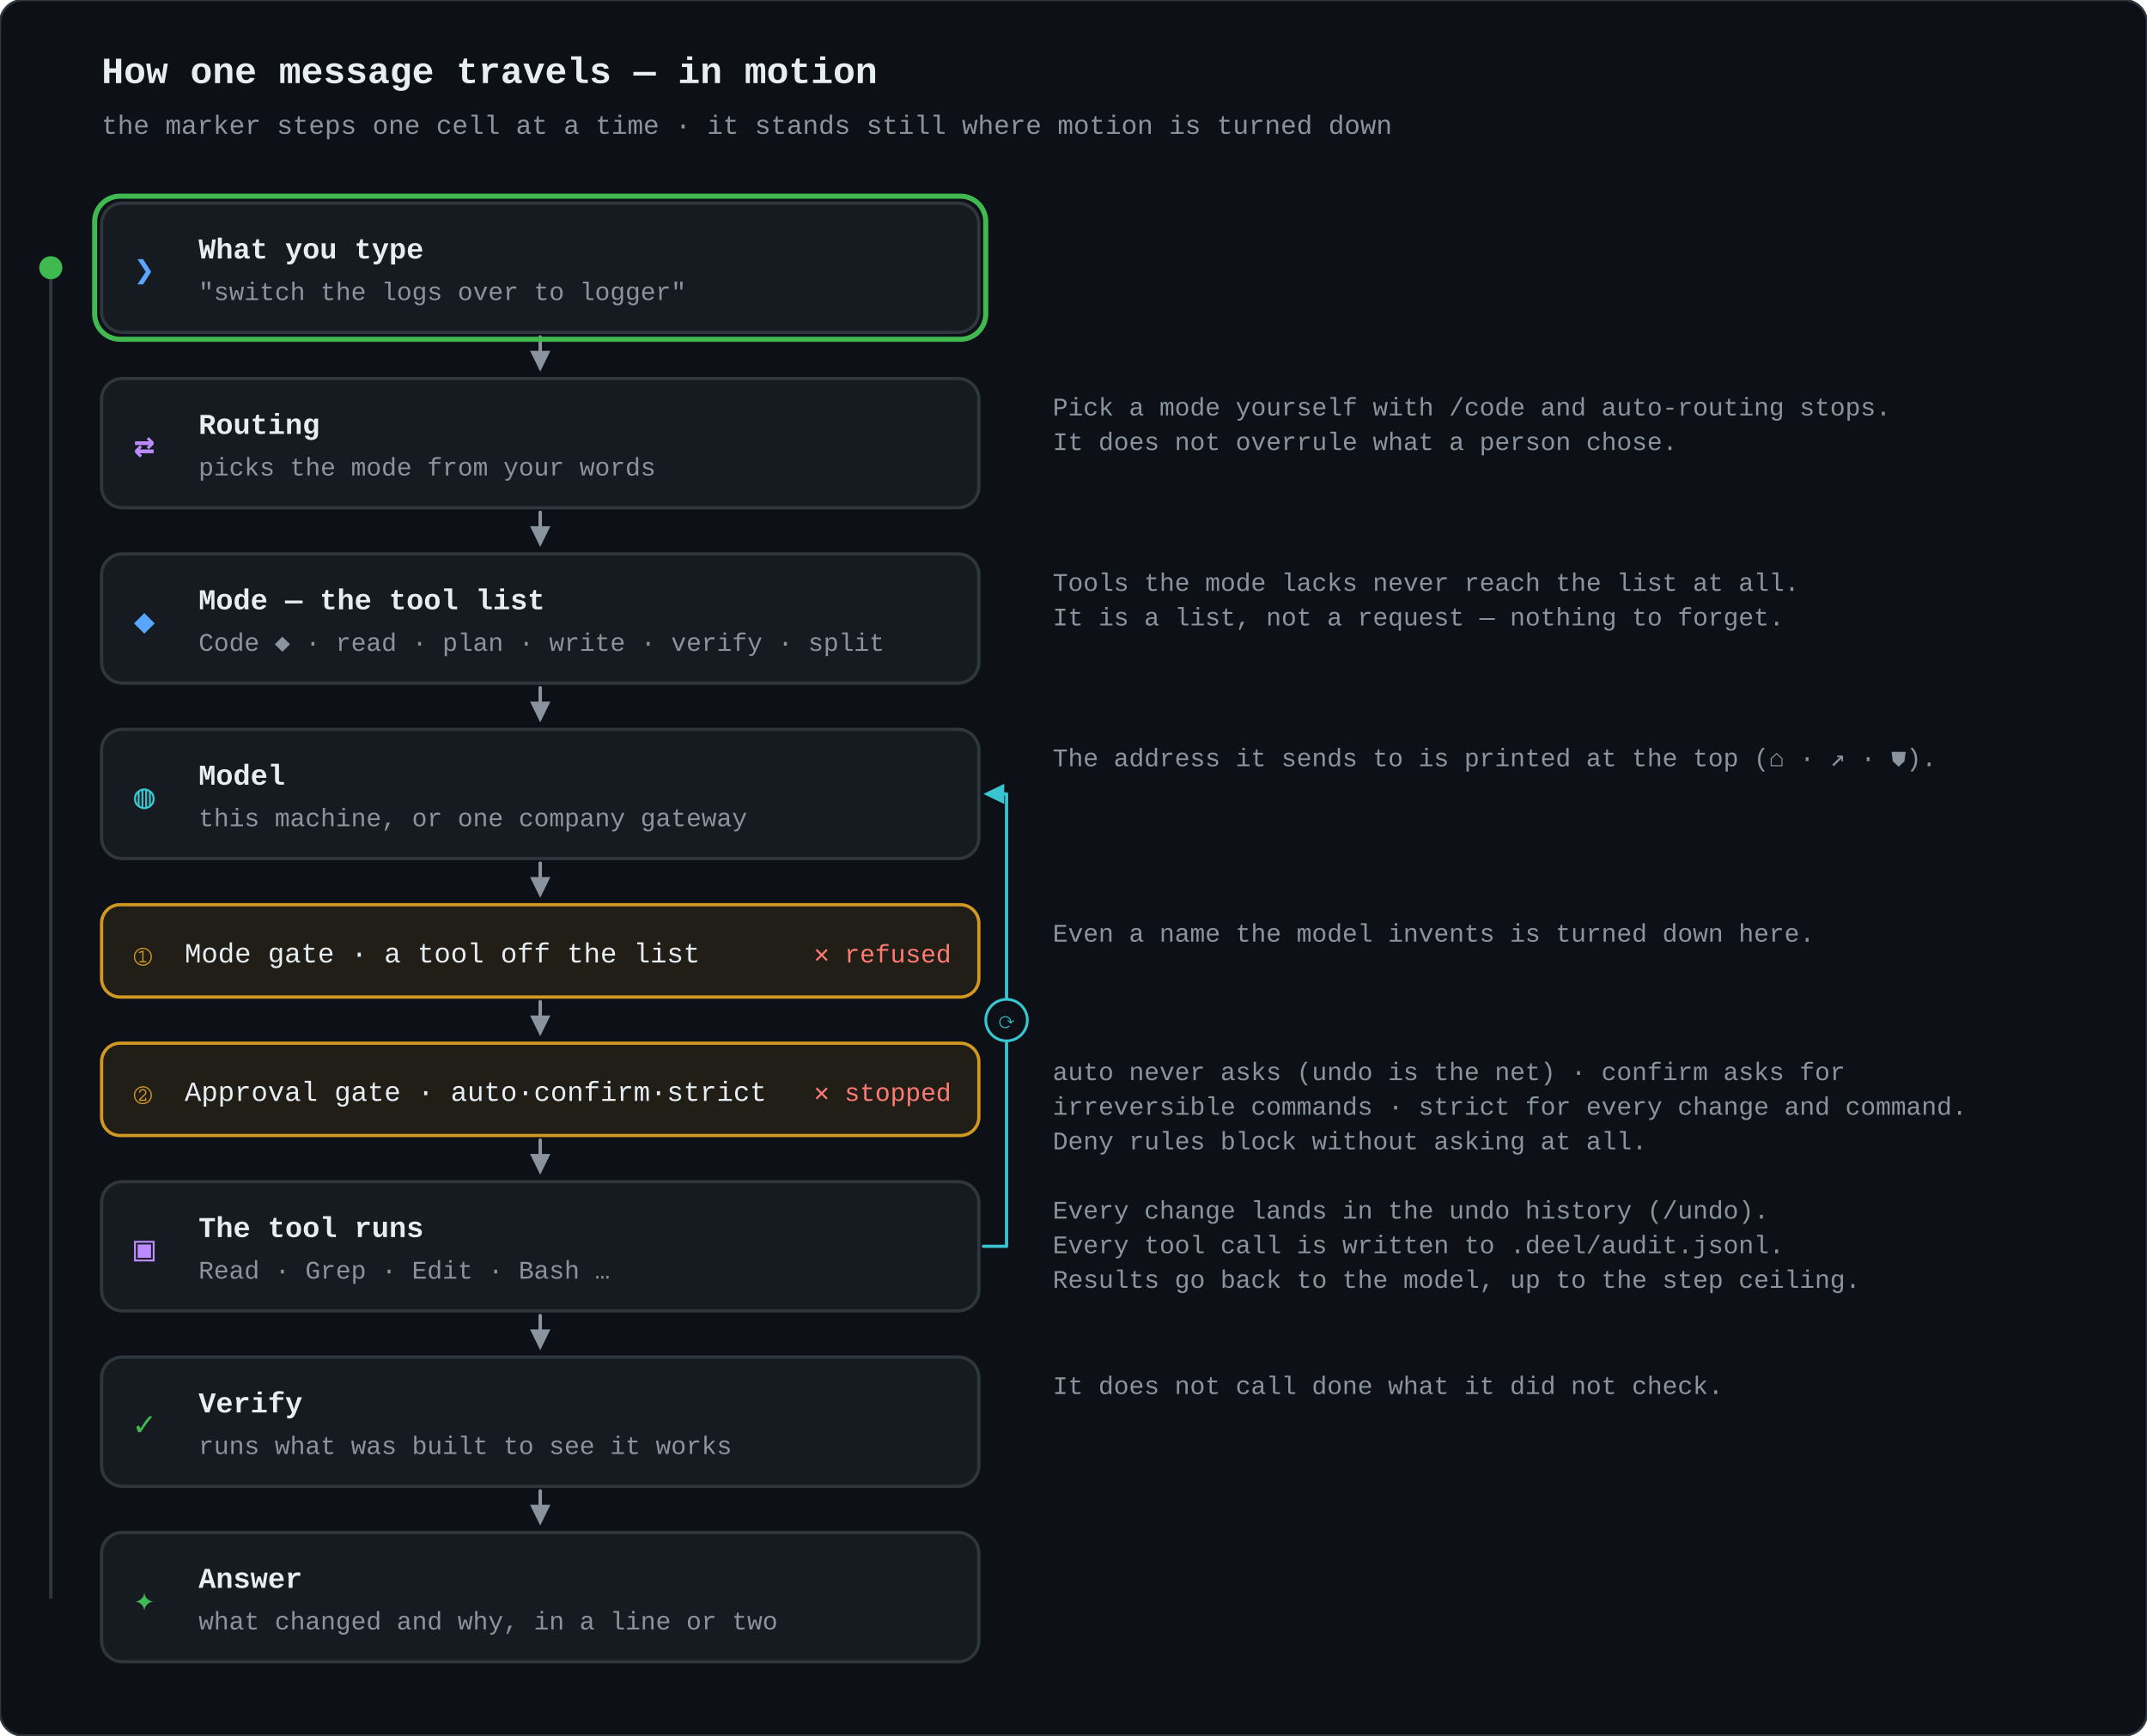
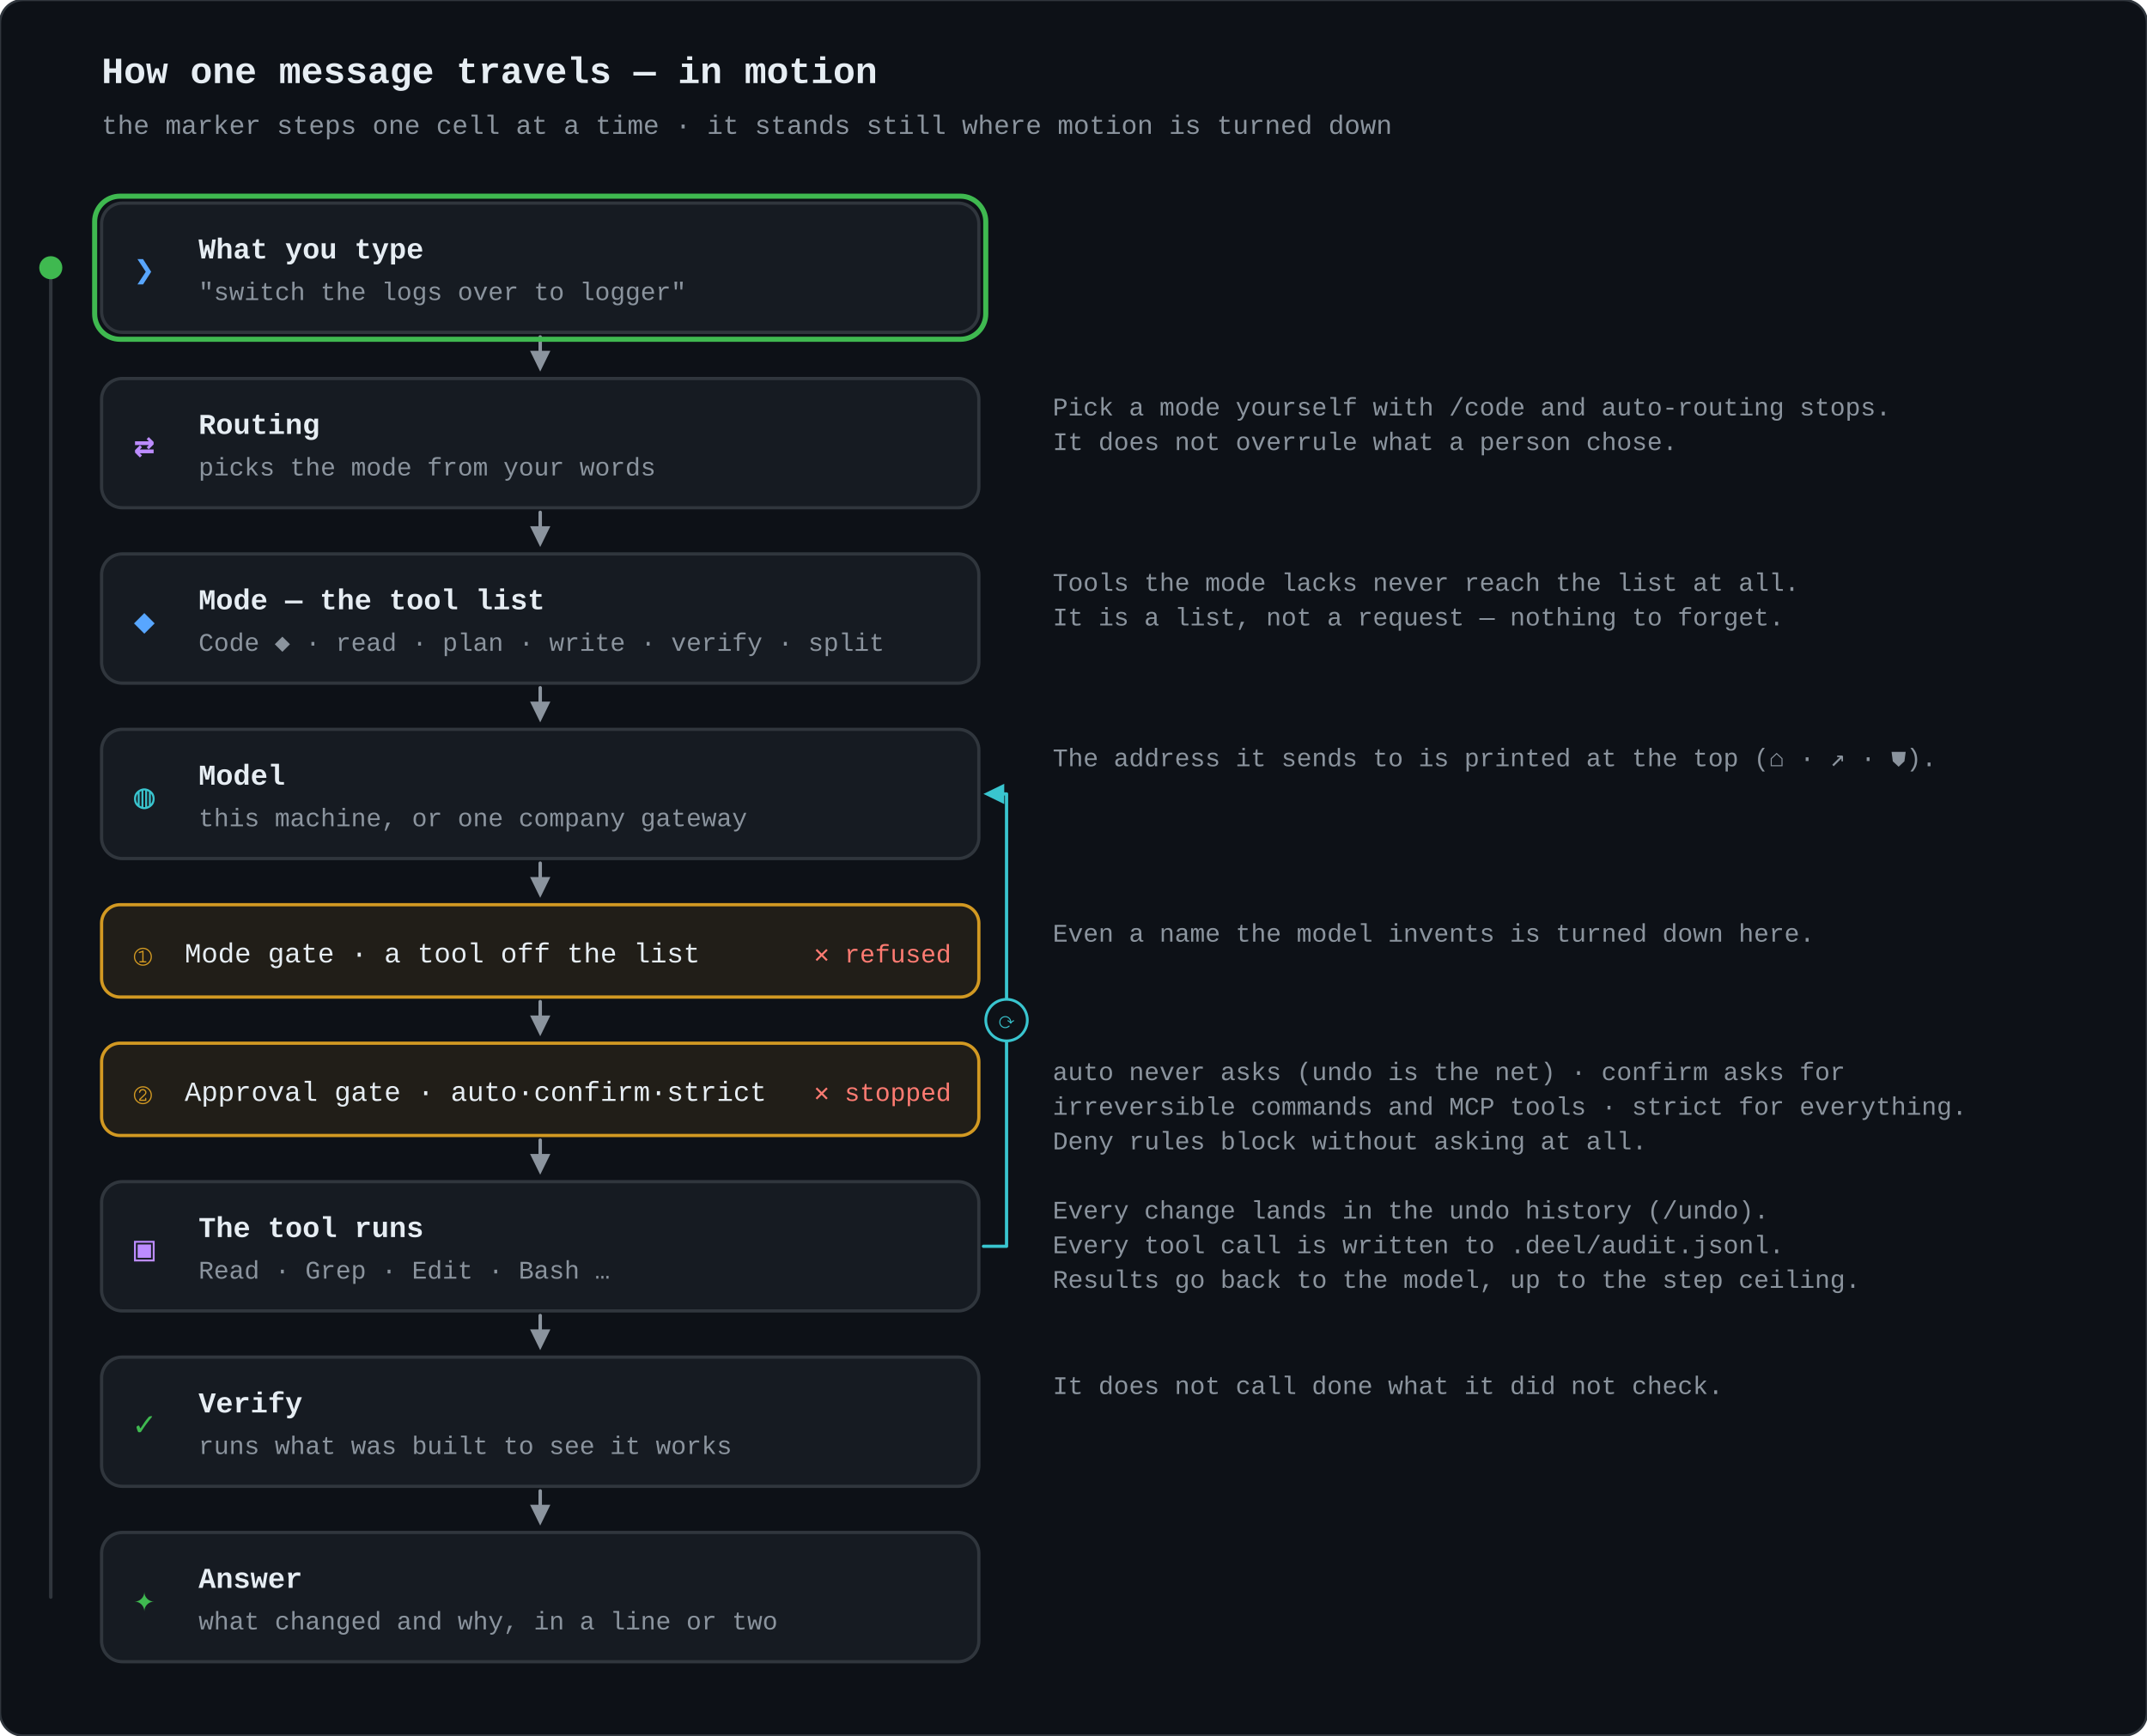
<svg xmlns="http://www.w3.org/2000/svg" width="930" height="752" viewBox="0 0 930 752" role="img" aria-label="deel — How one message travels — in motion">
  <style>
      .선것 { display: none }
      @media (prefers-reduced-motion: reduce) {
        .도는것 { display: none }
        .선것 { display: inline }
      }
    </style>
  <rect width="930" height="752" rx="10" fill="#0d1117" stroke="#30363d" />
  <g font-family="ui-monospace,SFMono-Regular,Menlo,Consolas,'Liberation Mono',monospace">
    <text x="44.0" y="36.0" fill="#e6edf3" font-size="16" font-weight="600" textLength="336.0" lengthAdjust="spacing" xml:space="preserve">How one message travels — in motion</text>
    <text x="44.0" y="58.0" fill="#8b949e" font-size="11.5" textLength="558.9" lengthAdjust="spacing" xml:space="preserve">the marker steps one cell at a time · it stands still where motion is turned down</text>
    <rect x="44.0" y="88.0" width="380.0" height="56.0" rx="9" fill="#161b22" stroke="#30363d" stroke-width="1.4" />
    <text x="58.0" y="122.0" fill="#58a6ff" font-size="15" font-weight="600" textLength="9.0" lengthAdjust="spacing" xml:space="preserve">❯</text>
    <text x="86.0" y="112.0" fill="#e6edf3" font-size="12.5" font-weight="600" textLength="97.5" lengthAdjust="spacing" xml:space="preserve">What you type</text>
    <text x="86.0" y="130.0" fill="#8b949e" font-size="11" textLength="211.2" lengthAdjust="spacing" xml:space="preserve">"switch the logs over to logger"</text>
    <line x1="234.0" y1="146.0" x2="234.0" y2="152.0" stroke="#8b949e" stroke-width="1.5" stroke-linecap="round" />
    <path d="M234.0 161.0 L229.6 152.0 L238.4 152.0 Z" fill="#8b949e" />
    <rect x="44.0" y="164.0" width="380.0" height="56.0" rx="9" fill="#161b22" stroke="#30363d" stroke-width="1.4" />
    <text x="58.0" y="198.0" fill="#bc8cff" font-size="15" font-weight="600" textLength="9.0" lengthAdjust="spacing" xml:space="preserve">⇄</text>
    <text x="86.0" y="188.0" fill="#e6edf3" font-size="12.5" font-weight="600" textLength="52.5" lengthAdjust="spacing" xml:space="preserve">Routing</text>
    <text x="86.0" y="206.0" fill="#8b949e" font-size="11" textLength="198.0" lengthAdjust="spacing" xml:space="preserve">picks the mode from your words</text>
    <line x1="234.0" y1="222.0" x2="234.0" y2="228.0" stroke="#8b949e" stroke-width="1.5" stroke-linecap="round" />
    <path d="M234.0 237.0 L229.6 228.0 L238.4 228.0 Z" fill="#8b949e" />
    <text x="456.0" y="180.0" fill="#8b949e" font-size="11" textLength="363.0" lengthAdjust="spacing" xml:space="preserve">Pick a mode yourself with /code and auto-routing stops.</text>
    <text x="456.0" y="195.0" fill="#8b949e" font-size="11" textLength="270.6" lengthAdjust="spacing" xml:space="preserve">It does not overrule what a person chose.</text>
    <rect x="44.0" y="240.0" width="380.0" height="56.0" rx="9" fill="#161b22" stroke="#30363d" stroke-width="1.4" />
    <text x="58.0" y="274.0" fill="#58a6ff" font-size="15" font-weight="600" textLength="9.0" lengthAdjust="spacing" xml:space="preserve">◆</text>
    <text x="86.0" y="264.0" fill="#e6edf3" font-size="12.5" font-weight="600" textLength="150.0" lengthAdjust="spacing" xml:space="preserve">Mode — the tool list</text>
    <text x="86.0" y="282.0" fill="#8b949e" font-size="11" textLength="297.0" lengthAdjust="spacing" xml:space="preserve">Code ◆ · read · plan · write · verify · split</text>
    <line x1="234.0" y1="298.0" x2="234.0" y2="304.0" stroke="#8b949e" stroke-width="1.5" stroke-linecap="round" />
    <path d="M234.0 313.0 L229.6 304.0 L238.4 304.0 Z" fill="#8b949e" />
    <text x="456.0" y="256.0" fill="#8b949e" font-size="11" textLength="323.4" lengthAdjust="spacing" xml:space="preserve">Tools the mode lacks never reach the list at all.</text>
    <text x="456.0" y="271.0" fill="#8b949e" font-size="11" textLength="316.8" lengthAdjust="spacing" xml:space="preserve">It is a list, not a request — nothing to forget.</text>
    <rect x="44.0" y="316.0" width="380.0" height="56.0" rx="9" fill="#161b22" stroke="#30363d" stroke-width="1.4" />
    <text x="58.0" y="350.0" fill="#39c5cf" font-size="15" font-weight="600" textLength="9.0" lengthAdjust="spacing" xml:space="preserve">◍</text>
    <text x="86.0" y="340.0" fill="#e6edf3" font-size="12.5" font-weight="600" textLength="37.5" lengthAdjust="spacing" xml:space="preserve">Model</text>
    <text x="86.0" y="358.0" fill="#8b949e" font-size="11" textLength="237.6" lengthAdjust="spacing" xml:space="preserve">this machine, or one company gateway</text>
    <line x1="234.0" y1="374.0" x2="234.0" y2="380.0" stroke="#8b949e" stroke-width="1.5" stroke-linecap="round" />
    <path d="M234.0 389.0 L229.6 380.0 L238.4 380.0 Z" fill="#8b949e" />
    <text x="456.0" y="332.0" fill="#8b949e" font-size="11" textLength="382.8" lengthAdjust="spacing" xml:space="preserve">The address it sends to is printed at the top (⌂ · ↗ · ⛊).</text>
    <rect x="44.0" y="392.0" width="380.0" height="40.0" rx="8" fill="#d29922" fill-opacity="0.1" stroke="#d29922" stroke-width="1.4" />
    <text x="58.0" y="417.0" fill="#d29922" font-size="13" font-weight="600" textLength="7.8" lengthAdjust="spacing" xml:space="preserve">①</text>
    <text x="80.0" y="417.0" fill="#e6edf3" font-size="12" textLength="223.2" lengthAdjust="spacing" xml:space="preserve">Mode gate · a tool off the list</text>
    <text x="352.6" y="417.0" fill="#ff7b72" font-size="11" textLength="59.4" lengthAdjust="spacing" xml:space="preserve">✕ refused</text>
    <line x1="234.0" y1="434.0" x2="234.0" y2="440.0" stroke="#8b949e" stroke-width="1.5" stroke-linecap="round" />
    <path d="M234.0 449.0 L229.6 440.0 L238.4 440.0 Z" fill="#8b949e" />
    <text x="456.0" y="408.0" fill="#8b949e" font-size="11" textLength="330.0" lengthAdjust="spacing" xml:space="preserve">Even a name the model invents is turned down here.</text>
    <rect x="44.0" y="452.0" width="380.0" height="40.0" rx="8" fill="#d29922" fill-opacity="0.1" stroke="#d29922" stroke-width="1.4" />
    <text x="58.0" y="477.0" fill="#d29922" font-size="13" font-weight="600" textLength="7.8" lengthAdjust="spacing" xml:space="preserve">②</text>
    <text x="80.0" y="477.0" fill="#e6edf3" font-size="12" textLength="252.0" lengthAdjust="spacing" xml:space="preserve">Approval gate · auto·confirm·strict</text>
    <text x="352.6" y="477.0" fill="#ff7b72" font-size="11" textLength="59.4" lengthAdjust="spacing" xml:space="preserve">✕ stopped</text>
    <line x1="234.0" y1="494.0" x2="234.0" y2="500.0" stroke="#8b949e" stroke-width="1.5" stroke-linecap="round" />
    <path d="M234.0 509.0 L229.6 500.0 L238.4 500.0 Z" fill="#8b949e" />
    <text x="456.0" y="468.0" fill="#8b949e" font-size="11" textLength="343.2" lengthAdjust="spacing" xml:space="preserve">auto never asks (undo is the net) · confirm asks for</text>
-     <text x="456.0" y="483.0" fill="#8b949e" font-size="11" textLength="396.0" lengthAdjust="spacing" xml:space="preserve">irreversible commands · strict for every change and command.</text>
+     <text x="456.0" y="483.0" fill="#8b949e" font-size="11" textLength="396.0" lengthAdjust="spacing" xml:space="preserve">irreversible commands and MCP tools · strict for everything.</text>
    <text x="456.0" y="498.0" fill="#8b949e" font-size="11" textLength="257.4" lengthAdjust="spacing" xml:space="preserve">Deny rules block without asking at all.</text>
    <rect x="44.0" y="512.0" width="380.0" height="56.0" rx="9" fill="#161b22" stroke="#30363d" stroke-width="1.4" />
    <text x="58.0" y="546.0" fill="#bc8cff" font-size="15" font-weight="600" textLength="9.0" lengthAdjust="spacing" xml:space="preserve">▣</text>
    <text x="86.0" y="536.0" fill="#e6edf3" font-size="12.5" font-weight="600" textLength="97.5" lengthAdjust="spacing" xml:space="preserve">The tool runs</text>
    <text x="86.0" y="554.0" fill="#8b949e" font-size="11" textLength="178.2" lengthAdjust="spacing" xml:space="preserve">Read · Grep · Edit · Bash …</text>
    <line x1="234.0" y1="570.0" x2="234.0" y2="576.0" stroke="#8b949e" stroke-width="1.5" stroke-linecap="round" />
    <path d="M234.0 585.0 L229.6 576.0 L238.4 576.0 Z" fill="#8b949e" />
    <text x="456.0" y="528.0" fill="#8b949e" font-size="11" textLength="310.2" lengthAdjust="spacing" xml:space="preserve">Every change lands in the undo history (/undo).</text>
    <text x="456.0" y="543.0" fill="#8b949e" font-size="11" textLength="316.8" lengthAdjust="spacing" xml:space="preserve">Every tool call is written to .deel/audit.jsonl.</text>
    <text x="456.0" y="558.0" fill="#8b949e" font-size="11" textLength="349.8" lengthAdjust="spacing" xml:space="preserve">Results go back to the model, up to the step ceiling.</text>
    <rect x="44.0" y="588.0" width="380.0" height="56.0" rx="9" fill="#161b22" stroke="#30363d" stroke-width="1.4" />
    <text x="58.0" y="622.0" fill="#3fb950" font-size="15" font-weight="600" textLength="9.0" lengthAdjust="spacing" xml:space="preserve">✓</text>
    <text x="86.0" y="612.0" fill="#e6edf3" font-size="12.5" font-weight="600" textLength="45.0" lengthAdjust="spacing" xml:space="preserve">Verify</text>
    <text x="86.0" y="630.0" fill="#8b949e" font-size="11" textLength="231.0" lengthAdjust="spacing" xml:space="preserve">runs what was built to see it works</text>
    <line x1="234.0" y1="646.0" x2="234.0" y2="652.0" stroke="#8b949e" stroke-width="1.5" stroke-linecap="round" />
    <path d="M234.0 661.0 L229.6 652.0 L238.4 652.0 Z" fill="#8b949e" />
    <text x="456.0" y="604.0" fill="#8b949e" font-size="11" textLength="290.4" lengthAdjust="spacing" xml:space="preserve">It does not call done what it did not check.</text>
    <rect x="44.0" y="664.0" width="380.0" height="56.0" rx="9" fill="#161b22" stroke="#30363d" stroke-width="1.4" />
    <text x="58.0" y="698.0" fill="#3fb950" font-size="15" font-weight="600" textLength="9.0" lengthAdjust="spacing" xml:space="preserve">✦</text>
    <text x="86.0" y="688.0" fill="#e6edf3" font-size="12.5" font-weight="600" textLength="45.0" lengthAdjust="spacing" xml:space="preserve">Answer</text>
    <text x="86.0" y="706.0" fill="#8b949e" font-size="11" textLength="250.8" lengthAdjust="spacing" xml:space="preserve">what changed and why, in a line or two</text>
    <path d="M426.0 540.0 L436.0 540.0 L436.0 344.0 L435.0 344.0" fill="none" stroke="#39c5cf" stroke-width="1.4" stroke-linejoin="round" stroke-linecap="round" />
    <path d="M426.0 344.0 L435.0 339.6 L435.0 348.4 Z" fill="#39c5cf" />
    <circle cx="436" cy="442.0" r="9" fill="#0d1117" stroke="#39c5cf" stroke-width="1.2" />
    <text x="432.7" y="446.0" fill="#39c5cf" font-size="11" textLength="6.6" lengthAdjust="spacing" xml:space="preserve">⟳</text>
    <line x1="22" y1="116.0" x2="22" y2="692.0" stroke="#30363d" stroke-width="1.5" stroke-linecap="round" />
    <g class="도는것">
      <rect x="41.0" y="85.0" width="386.0" height="62.0" rx="11" fill="none" stroke="#3fb950" stroke-width="2.2">
        <animate attributeName="y" values="85.0;85.0;161.0;161.0;237.0;237.0;313.0;313.0;389.0;389.0;449.0;449.0;509.0;509.0;585.0;585.0;661.0;661.0;85.0" keyTimes="0;0.08;0.111;0.191;0.222;0.302;0.333;0.413;0.444;0.524;0.556;0.636;0.667;0.747;0.778;0.858;0.889;0.969;1" dur="9.9s" calcMode="linear" repeatCount="indefinite" />
        <animate attributeName="height" values="62.0;62.0;62.0;62.0;62.0;62.0;62.0;62.0;46.0;46.0;46.0;46.0;62.0;62.0;62.0;62.0;62.0;62.0;62.0" keyTimes="0;0.08;0.111;0.191;0.222;0.302;0.333;0.413;0.444;0.524;0.556;0.636;0.667;0.747;0.778;0.858;0.889;0.969;1" dur="9.9s" calcMode="linear" repeatCount="indefinite" />
      </rect>
      <circle cx="22" cy="116.0" r="5" fill="#3fb950">
        <animate attributeName="cy" values="116.0;116.0;192.0;192.0;268.0;268.0;344.0;344.0;412.0;412.0;472.0;472.0;540.0;540.0;616.0;616.0;692.0;692.0;116.0" keyTimes="0;0.08;0.111;0.191;0.222;0.302;0.333;0.413;0.444;0.524;0.556;0.636;0.667;0.747;0.778;0.858;0.889;0.969;1" dur="9.9s" calcMode="linear" repeatCount="indefinite" />
      </circle>
    </g>
    <g class="선것">
      <rect x="41.0" y="85.0" width="386.0" height="62.0" rx="11" fill="none" stroke="#3fb950" stroke-width="2.2" />
      <circle cx="22" cy="116.0" r="5" fill="#3fb950" />
    </g>
  </g>
</svg>
